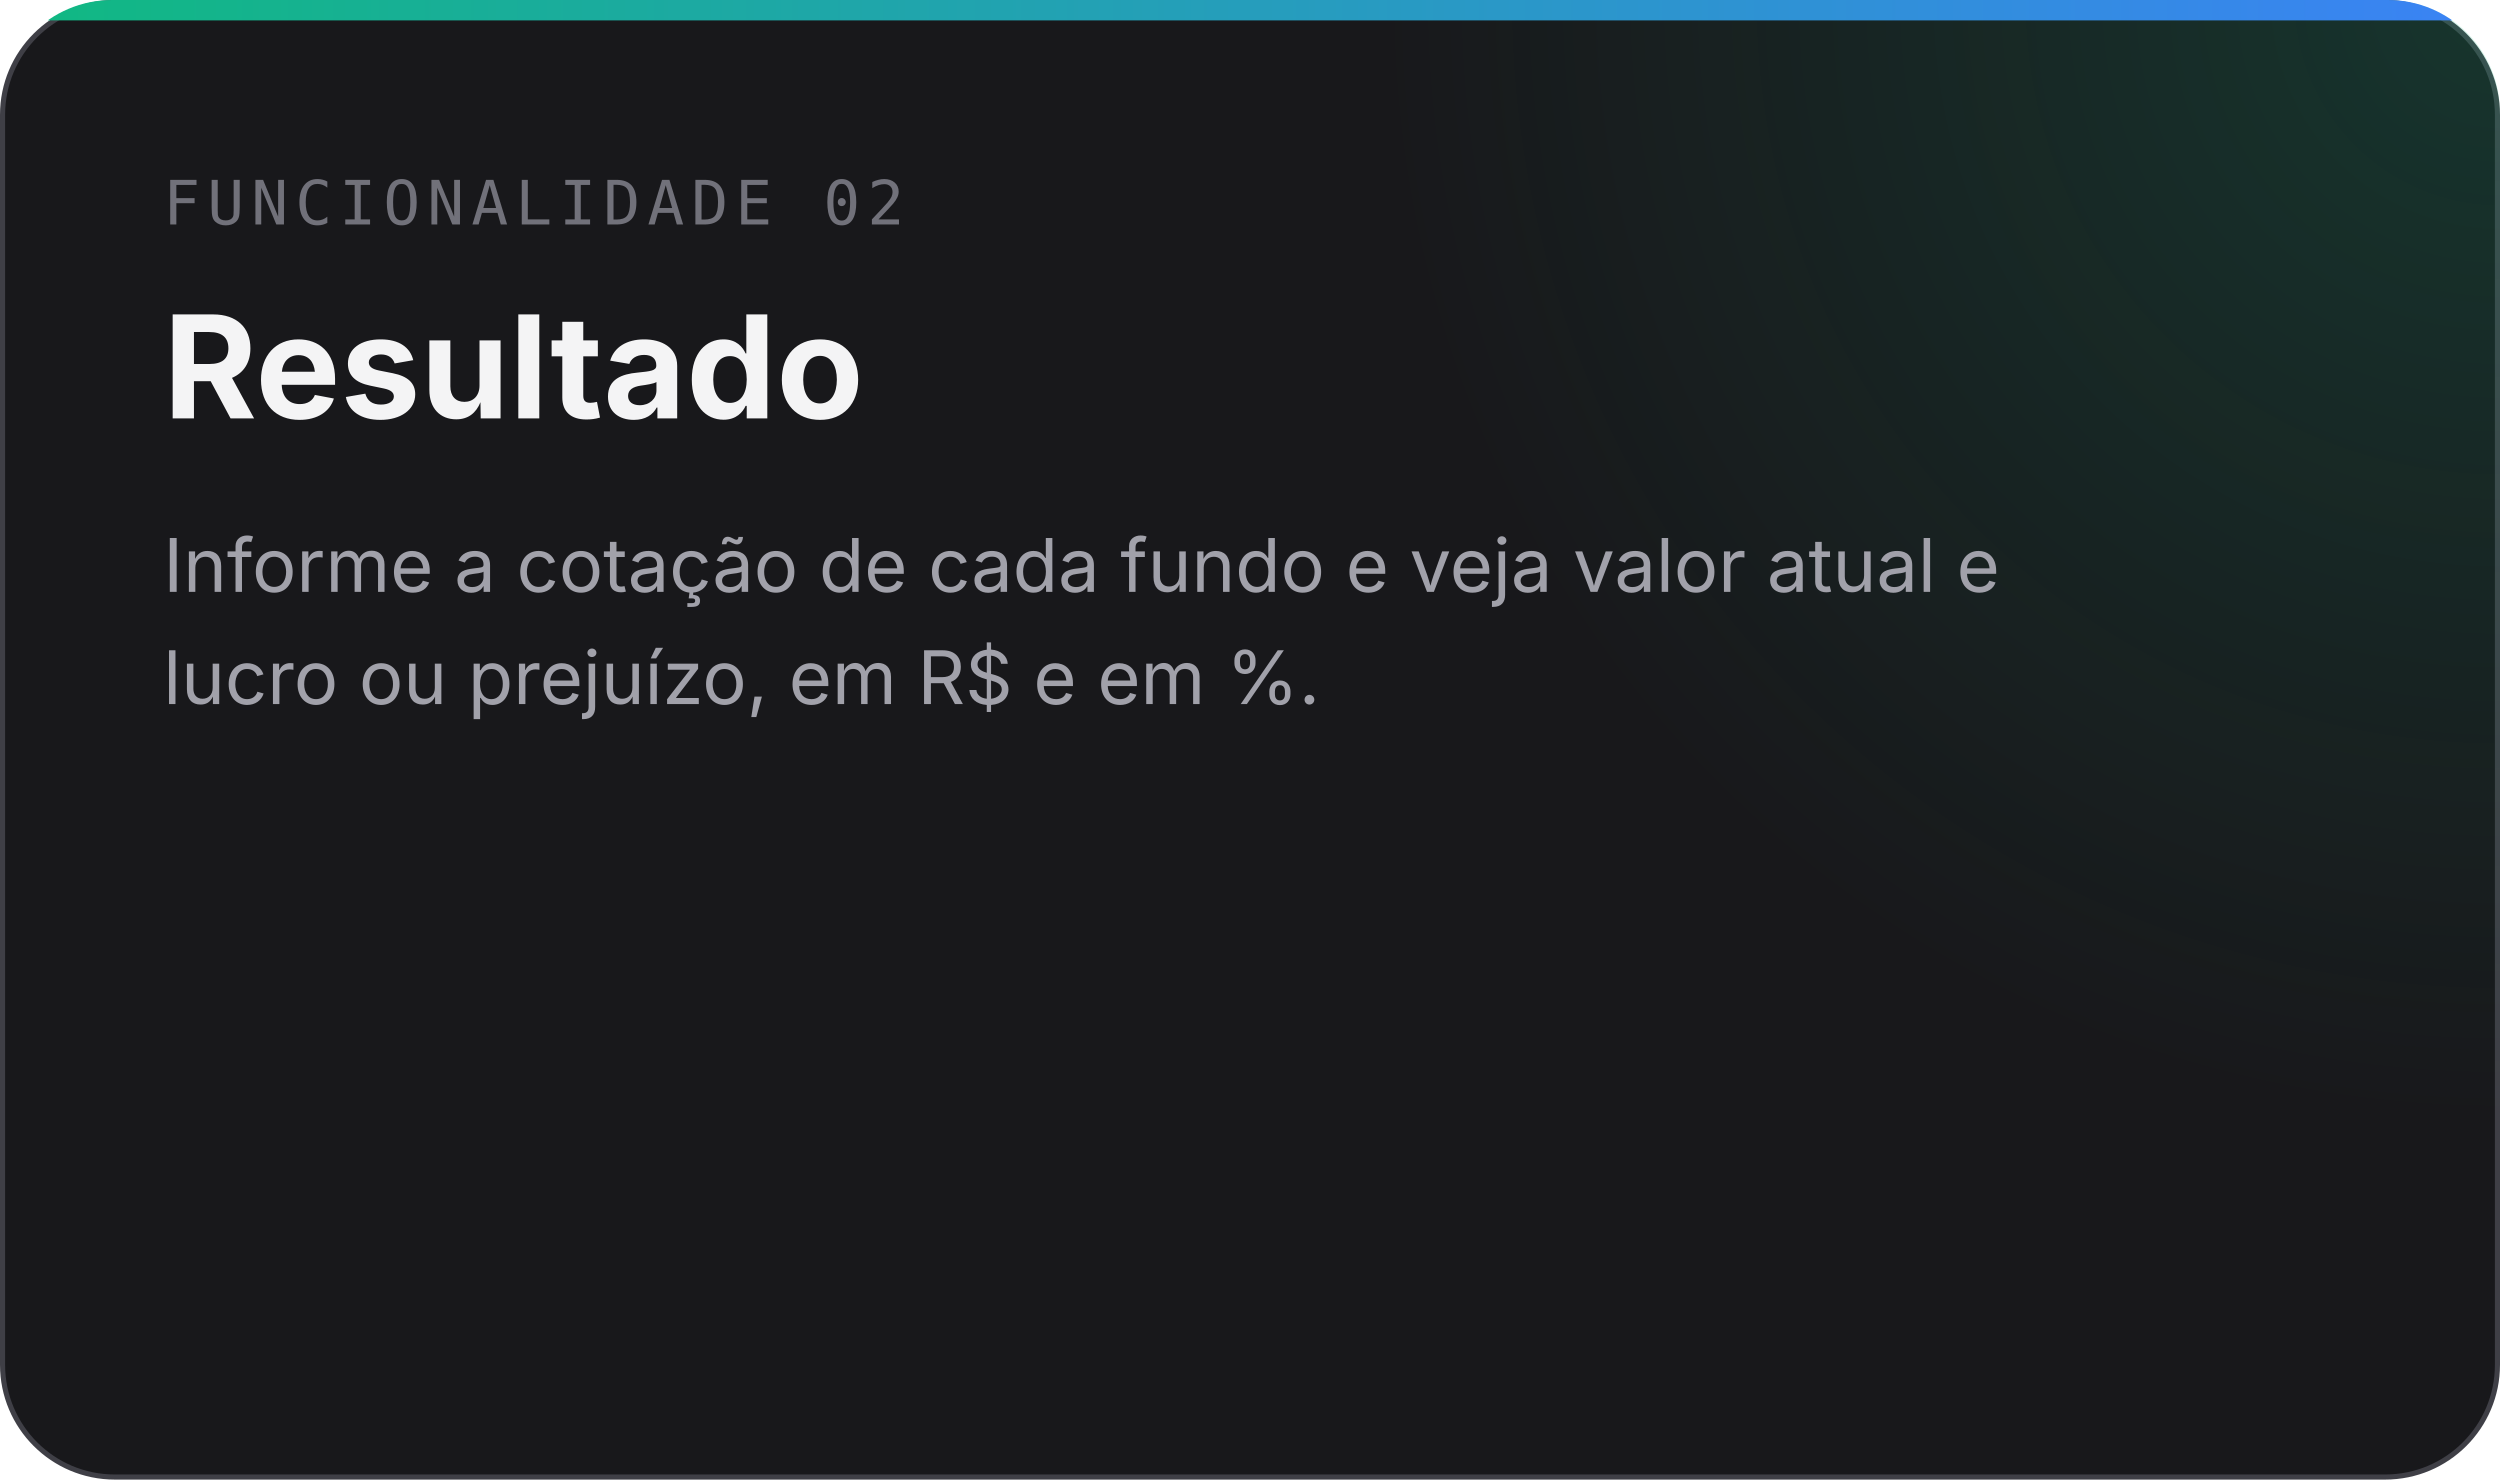
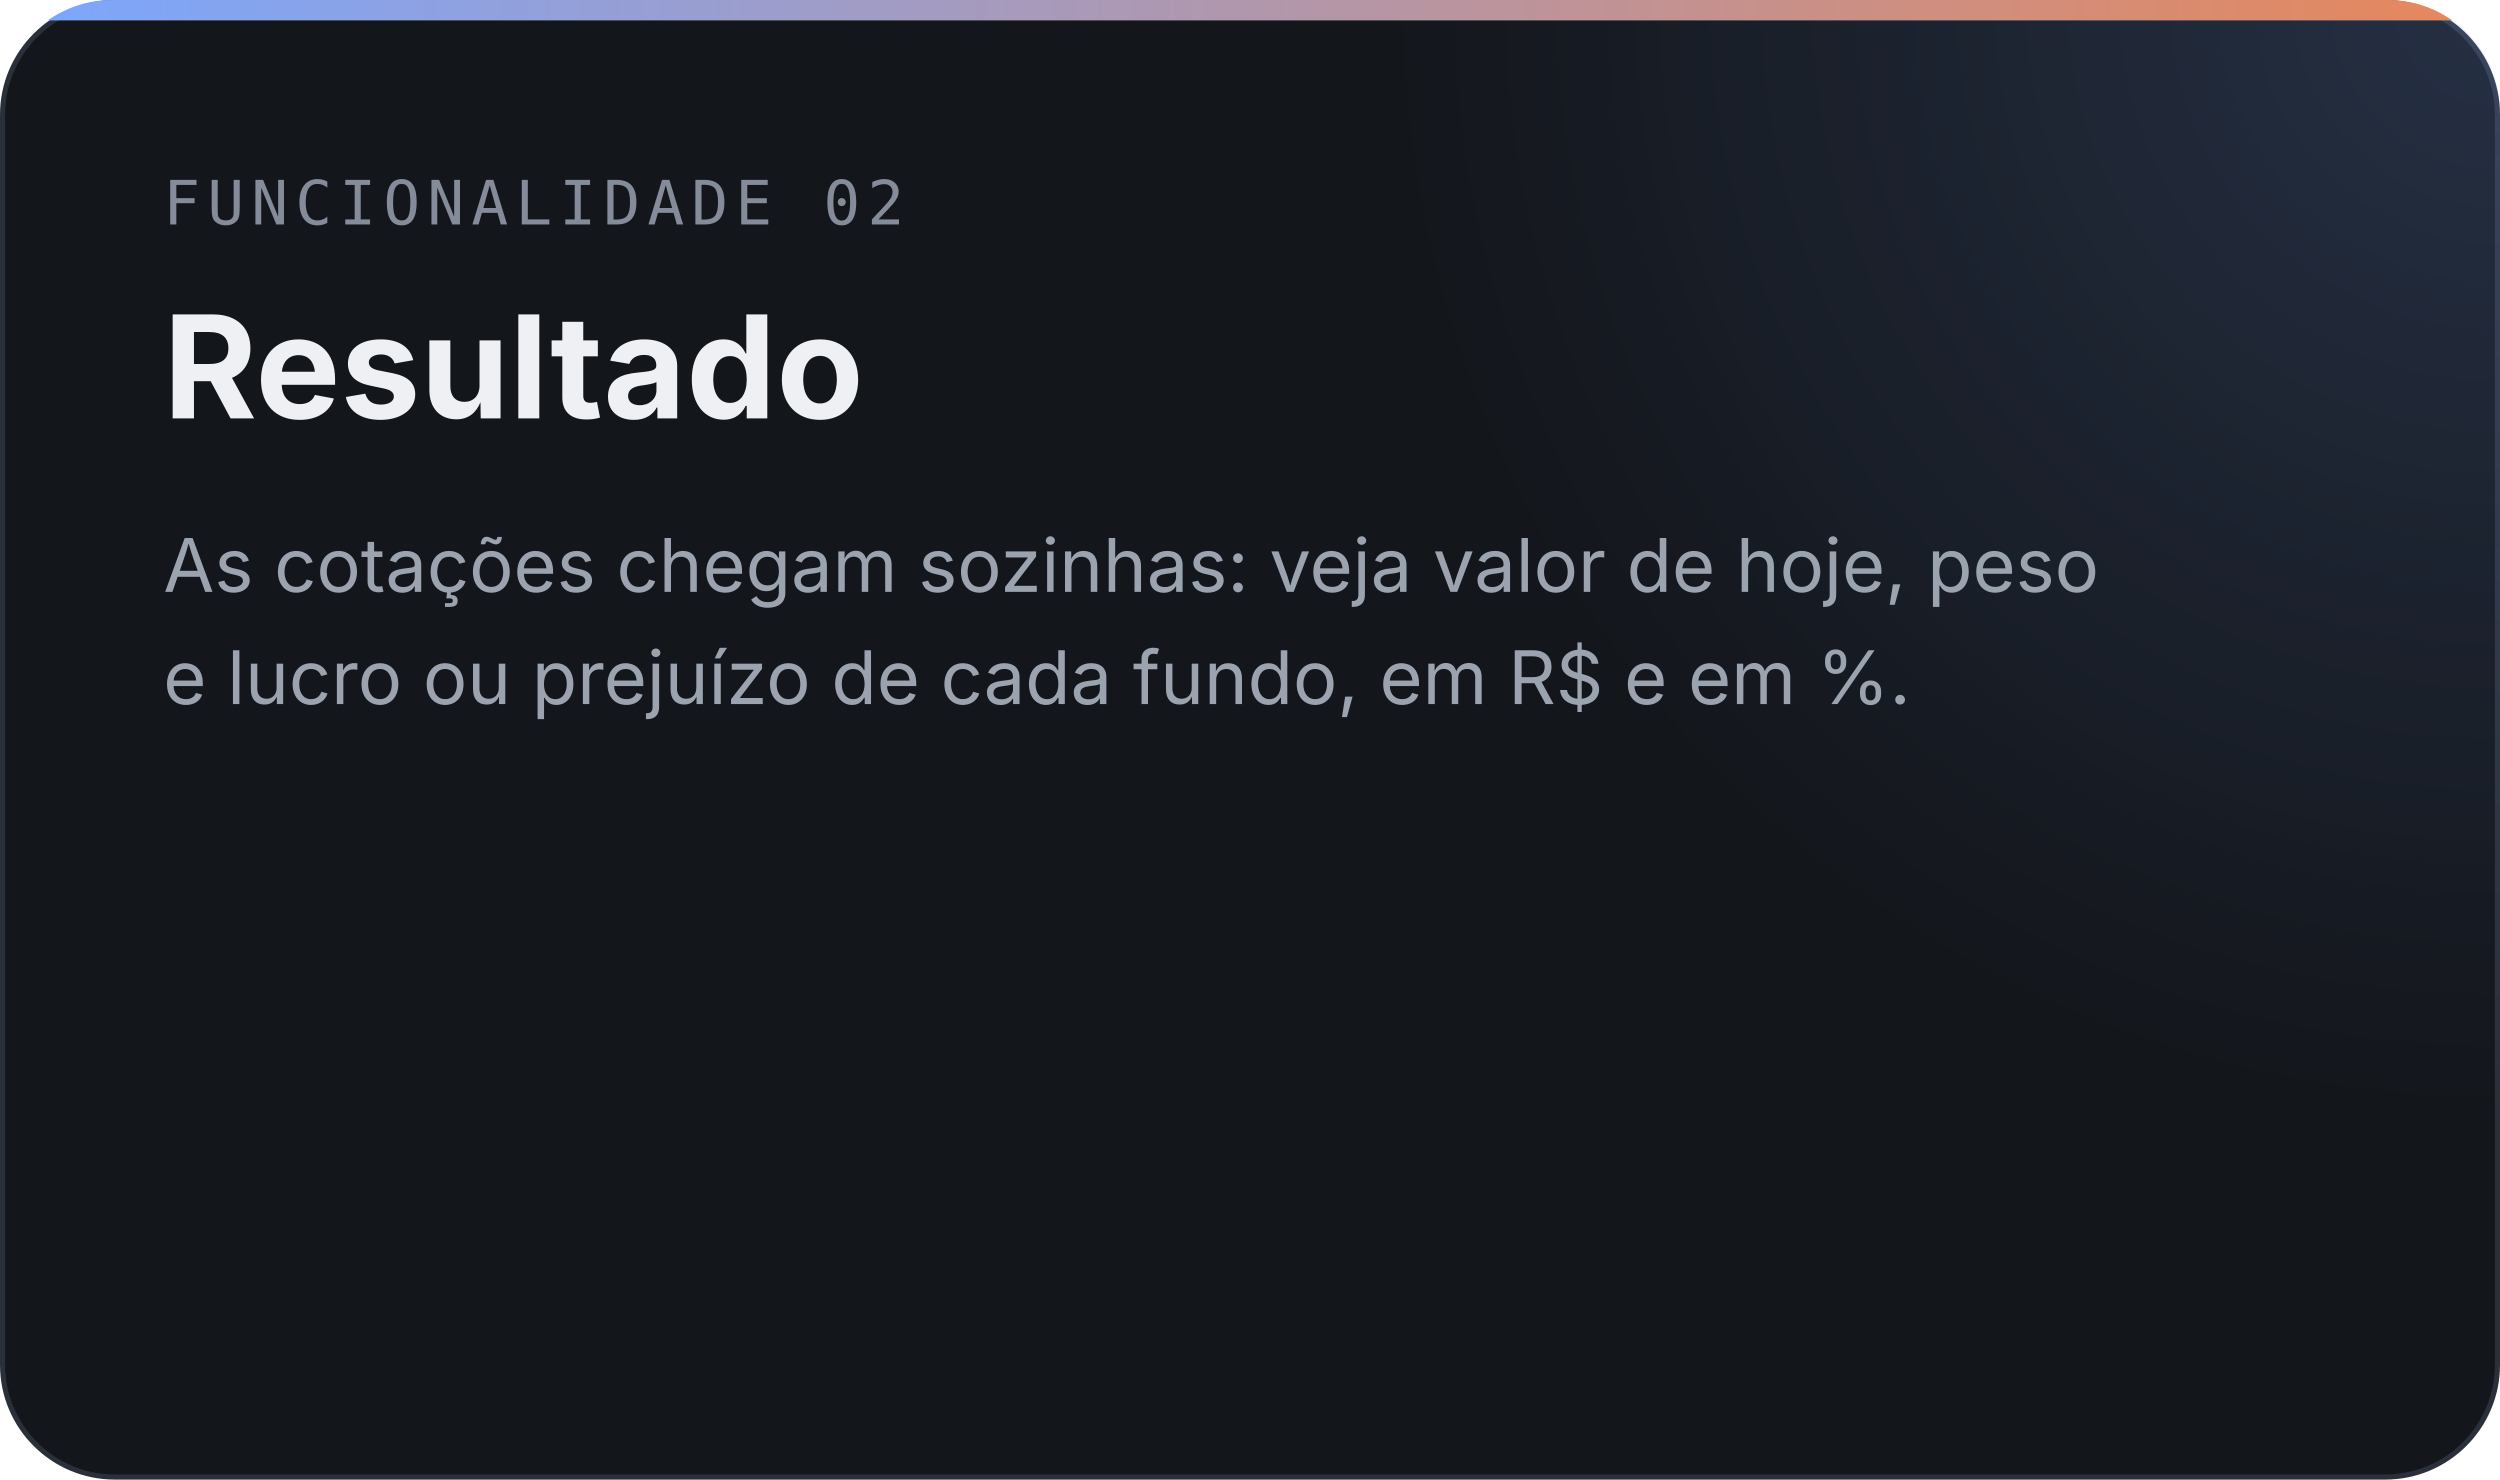
- <svg xmlns="http://www.w3.org/2000/svg" width="490" height="290" viewBox="0 0 490 290" role="img" aria-label="Resultado. Informe a cotação de cada fundo e veja valor atual e lucro ou prejuízo, em R$ e em %.">
+ <svg xmlns="http://www.w3.org/2000/svg" width="490" height="290" viewBox="0 0 490 290" role="img" aria-label="Resultado. As cotações chegam sozinhas: veja valor de hoje, peso e lucro ou prejuízo de cada fundo, em R$ e em %.">
  <defs>
    <linearGradient id="g" x1="0" y1="0" x2="1" y2="0">
-       <stop offset="0" stop-color="#10b981" />
-       <stop offset="1" stop-color="#3b82f6" />
+       <stop offset="0" stop-color="#7aa7ff" />
+       <stop offset="1" stop-color="#e8875a" />
    </linearGradient>
    <radialGradient id="fc" gradientUnits="userSpaceOnUse" cx="490" cy="0" r="220">
-       <stop offset="0" stop-color="#10b981" stop-opacity="0.18" />
-       <stop offset="1" stop-color="#10b981" stop-opacity="0" />
+       <stop offset="0" stop-color="#7aa7ff" stop-opacity="0.18" />
+       <stop offset="1" stop-color="#7aa7ff" stop-opacity="0" />
    </radialGradient>
    <clipPath id="fk">
      <rect width="490" height="290" rx="22" />
    </clipPath>
  </defs>
-   <rect x="0.5" y="0.5" width="489" height="289" rx="22" fill="#18181b" stroke="#3f3f46" />
+   <rect x="0.5" y="0.5" width="489" height="289" rx="22" fill="#13161b" stroke="#2a303a" />
  <g clip-path="url(#fk)">
    <rect width="490" height="290" fill="url(#fc)" />
    <rect width="490" height="4" fill="url(#g)" />
  </g>
-   <text x="32" y="44" font-family="ui-monospace,'SFMono-Regular',Menlo,Consolas,monospace" font-size="12" letter-spacing="1.4" fill="#71717a">FUNCIONALIDADE 02</text>
-   <text x="32" y="82" font-family="Inter,'Segoe UI',-apple-system,Helvetica,Arial,sans-serif" font-size="28" font-weight="700" fill="#f4f4f5">Resultado</text>
-   <text x="32" y="116" font-family="Inter,'Segoe UI',-apple-system,Helvetica,Arial,sans-serif" font-size="14.5" fill="#a1a1aa">Informe a cotação de cada fundo e veja valor atual e</text>
-   <text x="32" y="138" font-family="Inter,'Segoe UI',-apple-system,Helvetica,Arial,sans-serif" font-size="14.5" fill="#a1a1aa">lucro ou prejuízo, em R$ e em %.</text>
+   <text x="32" y="44" font-family="'Geist Mono',ui-monospace,'SFMono-Regular',Menlo,Consolas,monospace" font-size="12" letter-spacing="1.4" fill="#848c99">FUNCIONALIDADE 02</text>
+   <text x="32" y="82" font-family="Geist,Inter,'Segoe UI',-apple-system,Helvetica,Arial,sans-serif" font-size="28" font-weight="700" fill="#eef0f3">Resultado</text>
+   <text x="32" y="116" font-family="Geist,Inter,'Segoe UI',-apple-system,Helvetica,Arial,sans-serif" font-size="14.5" fill="#9ba3af">As cotações chegam sozinhas: veja valor de hoje, peso</text>
+   <text x="32" y="138" font-family="Geist,Inter,'Segoe UI',-apple-system,Helvetica,Arial,sans-serif" font-size="14.5" fill="#9ba3af">e lucro ou prejuízo de cada fundo, em R$ e em %.</text>
</svg>
